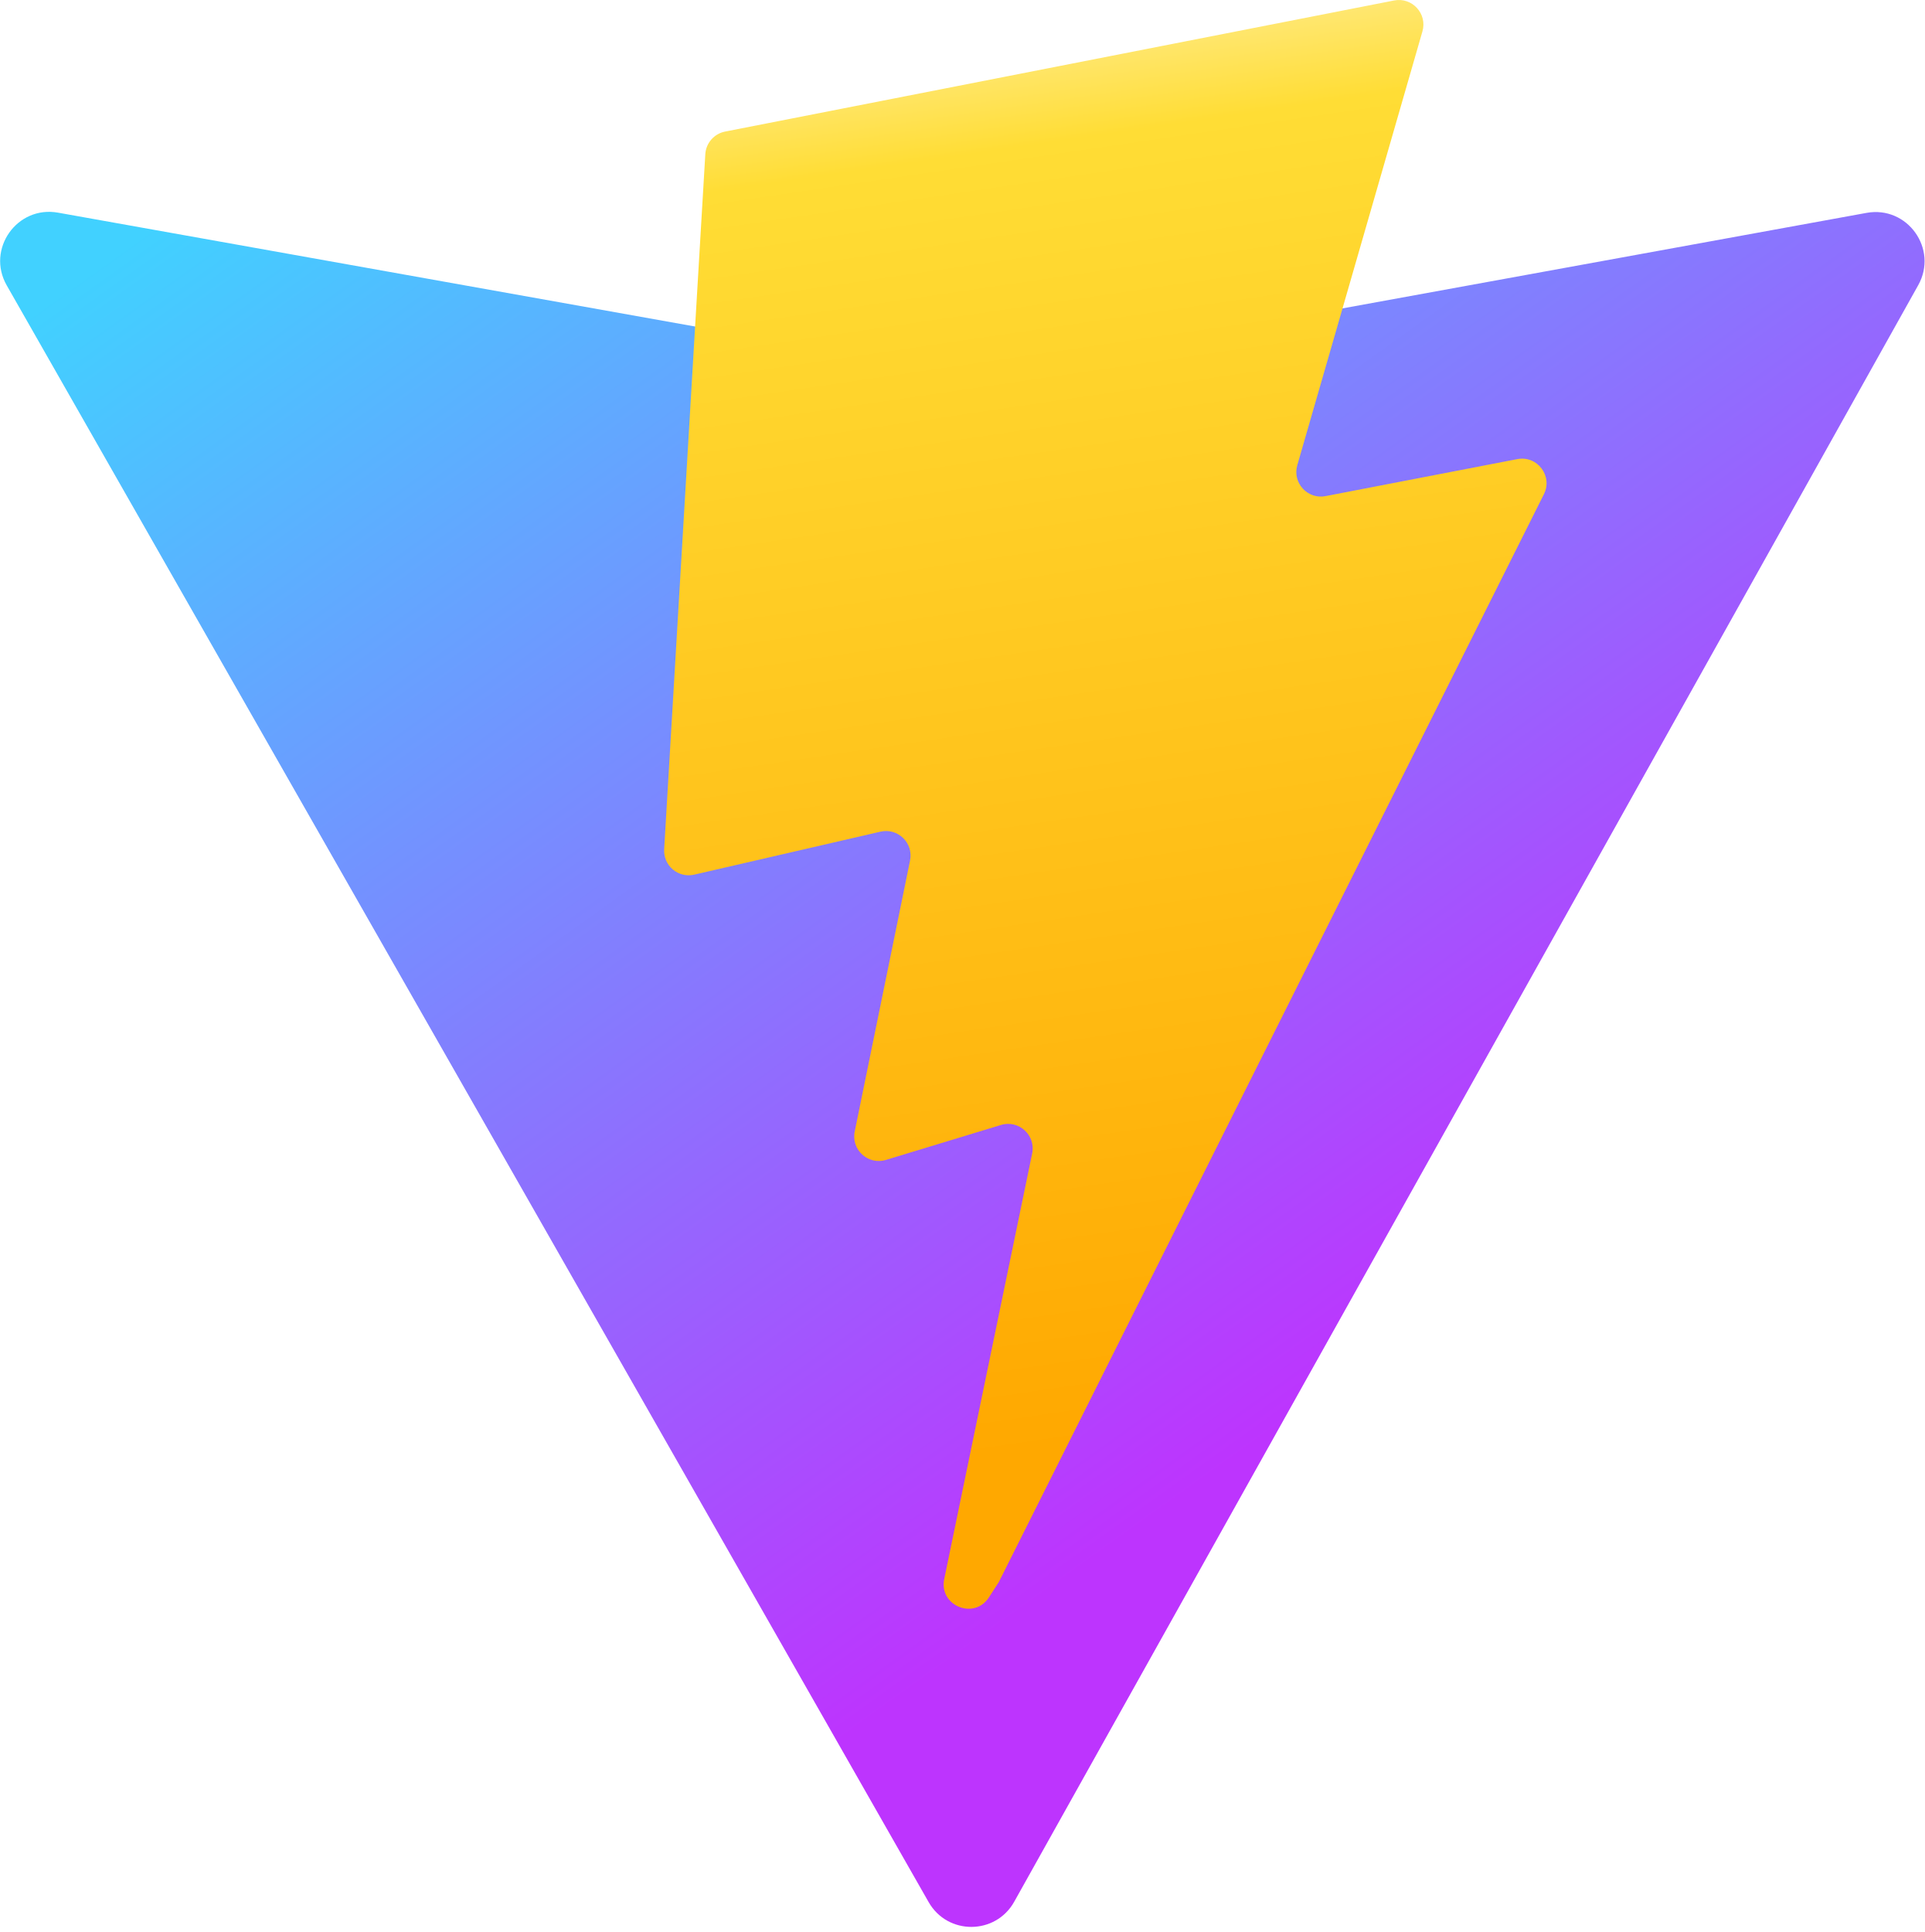
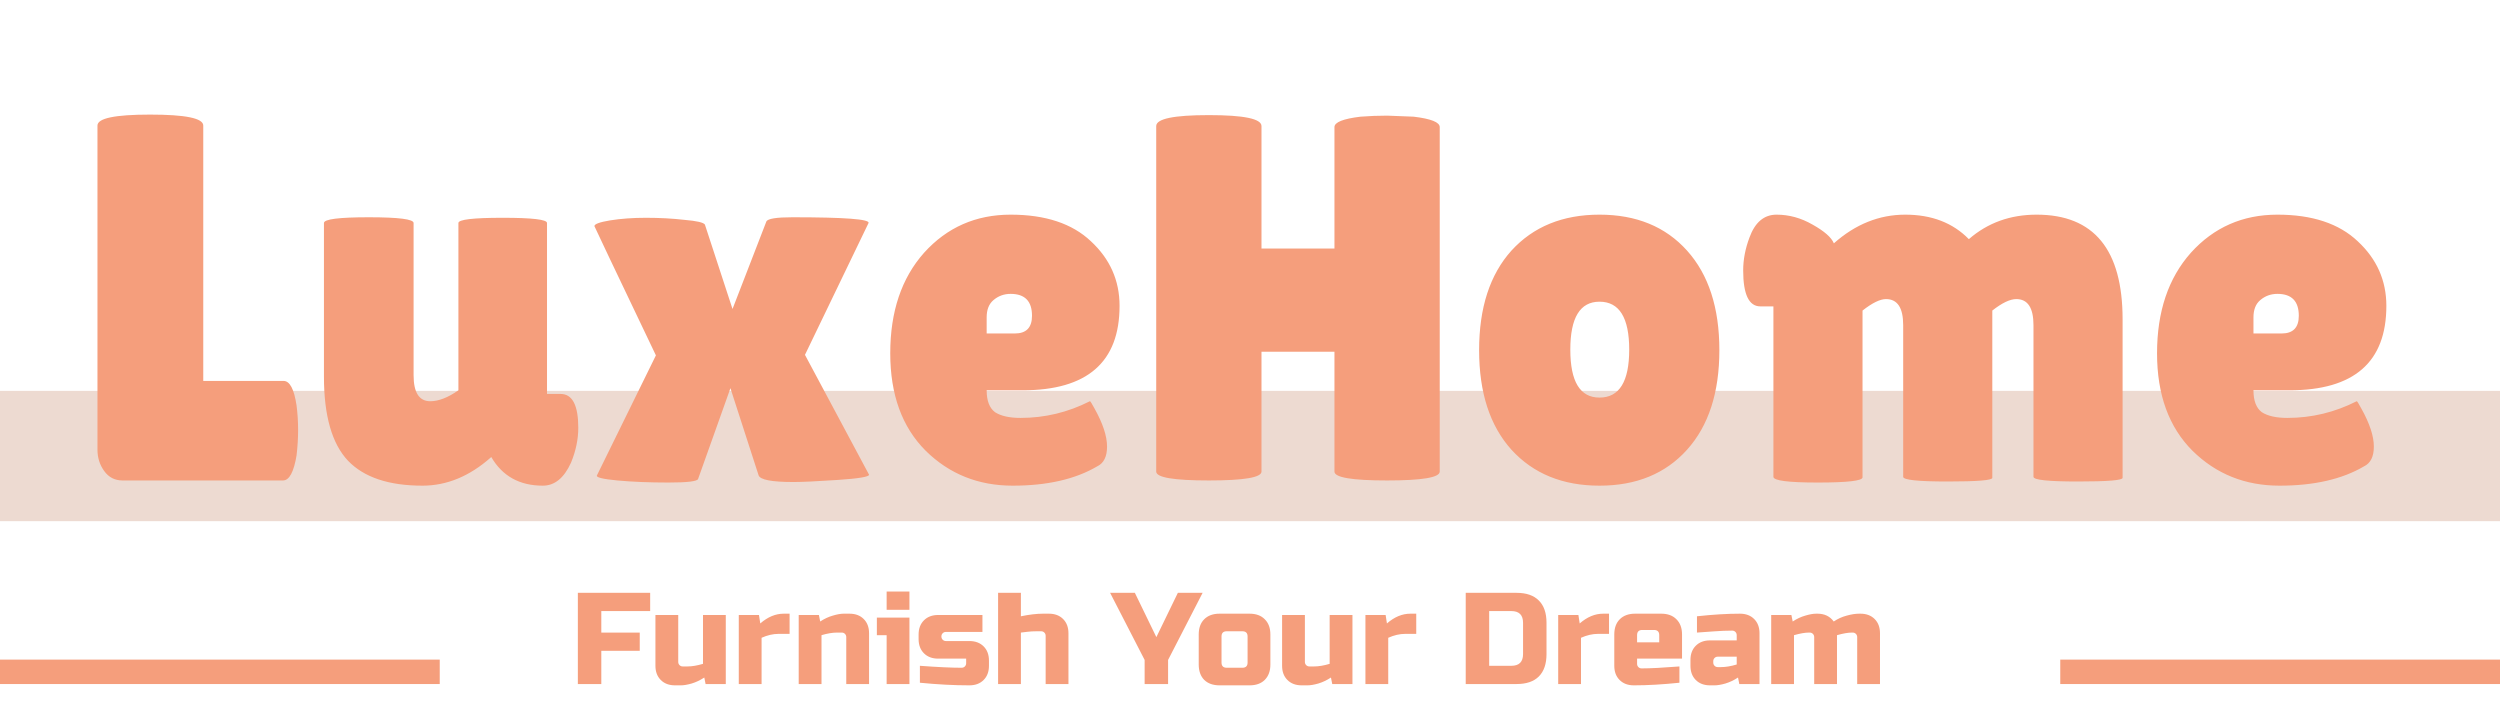
- <svg xmlns="http://www.w3.org/2000/svg" aria-hidden="true" role="img" class="iconify iconify--logos" width="31.88" height="32" preserveAspectRatio="xMidYMid meet" viewBox="0 0 256 257">
-   <defs>
-     <linearGradient id="IconifyId1813088fe1fbc01fb466" x1="-.828%" x2="57.636%" y1="7.652%" y2="78.411%">
-       <stop offset="0%" stop-color="#41D1FF" />
-       <stop offset="100%" stop-color="#BD34FE" />
-     </linearGradient>
-     <linearGradient id="IconifyId1813088fe1fbc01fb467" x1="43.376%" x2="50.316%" y1="2.242%" y2="89.03%">
-       <stop offset="0%" stop-color="#FFEA83" />
-       <stop offset="8.333%" stop-color="#FFDD35" />
-       <stop offset="100%" stop-color="#FFA800" />
-     </linearGradient>
-   </defs>
-   <path fill="url(#IconifyId1813088fe1fbc01fb466)" d="M255.153 37.938L134.897 252.976c-2.483 4.44-8.862 4.466-11.382.048L.875 37.958c-2.746-4.814 1.371-10.646 6.827-9.67l120.385 21.517a6.537 6.537 0 0 0 2.322-.004l117.867-21.483c5.438-.991 9.574 4.796 6.877 9.62Z" />
-   <path fill="url(#IconifyId1813088fe1fbc01fb467)" d="M185.432.063L96.44 17.501a3.268 3.268 0 0 0-2.634 3.014l-5.474 92.456a3.268 3.268 0 0 0 3.997 3.378l24.777-5.718c2.318-.535 4.413 1.507 3.936 3.838l-7.361 36.047c-.495 2.426 1.782 4.5 4.151 3.78l15.304-4.649c2.372-.72 4.652 1.36 4.15 3.788l-11.698 56.621c-.732 3.542 3.979 5.473 5.943 2.437l1.313-2.028l72.516-144.72c1.215-2.423-.88-5.186-3.54-4.672l-25.505 4.922c-2.396.462-4.435-1.77-3.759-4.114l16.646-57.705c.677-2.35-1.37-4.583-3.769-4.113Z" />
+ <svg xmlns="http://www.w3.org/2000/svg" width="307" height="88" viewBox="0 0 307 88" fill="none">
+   <rect y="48" width="307" height="16" fill="#EDDAD1" />
+   <path d="M11.968 55.224V15.416C11.968 14.52 14.123 14.072 18.432 14.072C22.784 14.072 24.96 14.52 24.96 15.416V46.776H34.816C35.584 46.776 36.117 47.779 36.416 49.784C36.544 50.765 36.608 51.768 36.608 52.792C36.608 53.816 36.544 54.861 36.416 55.928C36.075 57.976 35.52 59 34.752 59H15.04C14.101 59 13.355 58.616 12.8 57.848C12.245 57.08 11.968 56.205 11.968 55.224ZM39.781 27.384C39.781 26.915 41.615 26.68 45.285 26.68C48.954 26.68 50.789 26.915 50.789 27.384V46.072C50.789 48.205 51.471 49.272 52.837 49.272C53.861 49.272 55.013 48.824 56.293 47.928V27.384C56.293 26.957 58.106 26.744 61.733 26.744C65.359 26.744 67.173 26.957 67.173 27.384V48.376H68.837C70.287 48.376 71.013 49.763 71.013 52.536C71.013 53.944 70.714 55.373 70.117 56.824C69.263 58.701 68.111 59.64 66.661 59.64C63.802 59.64 61.69 58.467 60.325 56.12L60.261 56.184C57.658 58.488 54.863 59.64 51.877 59.64C47.738 59.64 44.687 58.616 42.725 56.568C40.762 54.477 39.781 51.043 39.781 46.264V27.384ZM94.113 27.192C94.284 26.851 95.35 26.68 97.313 26.68C103.713 26.68 106.828 26.915 106.657 27.384L98.849 43.576C104.097 53.389 106.721 58.296 106.721 58.296C106.721 58.552 105.441 58.765 102.881 58.936C100.321 59.107 98.508 59.192 97.441 59.192C94.753 59.192 93.324 58.915 93.153 58.36L89.697 47.672L85.729 58.808C85.644 59.107 84.428 59.256 82.081 59.256C79.734 59.256 77.644 59.171 75.809 59C73.975 58.829 73.142 58.616 73.313 58.36L80.545 43.64C75.51 33.101 72.993 27.811 72.993 27.768C72.993 27.512 73.633 27.277 74.913 27.064C76.236 26.851 77.708 26.744 79.329 26.744C80.993 26.744 82.572 26.829 84.065 27C85.558 27.128 86.391 27.32 86.561 27.576L89.953 37.944L94.113 27.192ZM134.73 57.272C132.042 58.851 128.586 59.64 124.362 59.64C120.138 59.64 116.576 58.211 113.674 55.352C110.773 52.451 109.322 48.461 109.322 43.384C109.322 38.264 110.709 34.147 113.482 31.032C116.298 27.917 119.84 26.36 124.106 26.36C128.373 26.36 131.658 27.448 133.962 29.624C136.309 31.8 137.482 34.445 137.482 37.56C137.482 44.472 133.514 47.928 125.578 47.928H121.162C121.162 49.208 121.504 50.104 122.186 50.616C122.912 51.085 123.957 51.32 125.322 51.32C128.309 51.32 131.146 50.637 133.834 49.272C133.877 49.229 134.069 49.528 134.41 50.168C135.434 52.003 135.946 53.56 135.946 54.84C135.946 56.077 135.541 56.888 134.73 57.272ZM126.73 38.776C126.73 36.984 125.856 36.088 124.106 36.088C123.296 36.088 122.592 36.344 121.994 36.856C121.44 37.325 121.162 38.029 121.162 38.968V40.952H124.618C126.026 40.952 126.73 40.227 126.73 38.776ZM176.799 57.912C176.799 58.637 174.645 59 170.335 59C166.026 59 163.871 58.637 163.871 57.912V43.192H154.911V57.912C154.911 58.637 152.757 59 148.447 59C144.138 59 141.983 58.637 141.983 57.912V15.48C141.983 14.584 144.138 14.136 148.447 14.136C152.757 14.136 154.911 14.584 154.911 15.48V30.52H163.871V15.608C163.871 15.011 164.938 14.584 167.071 14.328C168.181 14.243 169.269 14.2 170.335 14.2L173.599 14.328C175.733 14.584 176.799 15.011 176.799 15.608V57.912ZM185.603 55.224C182.957 52.28 181.635 48.205 181.635 43C181.635 37.795 182.957 33.72 185.603 30.776C188.291 27.832 191.896 26.36 196.419 26.36C200.941 26.36 204.525 27.832 207.171 30.776C209.816 33.72 211.139 37.795 211.139 43C211.139 48.205 209.816 52.28 207.171 55.224C204.525 58.168 200.941 59.64 196.419 59.64C191.896 59.64 188.291 58.168 185.603 55.224ZM196.419 37.048C194.029 37.048 192.835 39.011 192.835 42.936C192.835 46.861 194.029 48.824 196.419 48.824C198.851 48.824 200.067 46.861 200.067 42.936C200.067 39.011 198.851 37.048 196.419 37.048ZM244.655 58.68C244.655 58.979 242.821 59.128 239.151 59.128C235.525 59.128 233.711 58.936 233.711 58.552V39.928C233.711 37.795 233.007 36.728 231.599 36.728C230.874 36.728 229.914 37.197 228.719 38.136V58.616C228.719 59.043 226.885 59.256 223.215 59.256C219.589 59.256 217.775 59.021 217.775 58.552V37.624H216.175C214.767 37.624 214.063 36.152 214.063 33.208C214.063 31.885 214.319 30.541 214.831 29.176C215.514 27.299 216.623 26.36 218.159 26.36C219.695 26.36 221.167 26.765 222.575 27.576C224.026 28.387 224.901 29.155 225.199 29.88C227.845 27.533 230.767 26.36 233.967 26.36C237.21 26.36 239.813 27.363 241.775 29.368C244.079 27.363 246.853 26.36 250.095 26.36C257.135 26.36 260.655 30.648 260.655 39.224V58.68C260.655 58.979 258.821 59.128 255.151 59.128C251.525 59.128 249.711 58.936 249.711 58.552V39.928C249.711 37.795 249.007 36.728 247.599 36.728C246.831 36.728 245.85 37.197 244.655 38.136V58.68ZM290.293 57.272C287.605 58.851 284.149 59.64 279.925 59.64C275.701 59.64 272.138 58.211 269.237 55.352C266.335 52.451 264.885 48.461 264.885 43.384C264.885 38.264 266.271 34.147 269.045 31.032C271.861 27.917 275.402 26.36 279.669 26.36C283.935 26.36 287.221 27.448 289.525 29.624C291.871 31.8 293.045 34.445 293.045 37.56C293.045 44.472 289.077 47.928 281.141 47.928H276.725C276.725 49.208 277.066 50.104 277.749 50.616C278.474 51.085 279.519 51.32 280.885 51.32C283.871 51.32 286.709 50.637 289.397 49.272C289.439 49.229 289.631 49.528 289.973 50.168C290.997 52.003 291.509 53.56 291.509 54.84C291.509 56.077 291.103 56.888 290.293 57.272ZM282.293 38.776C282.293 36.984 281.418 36.088 279.669 36.088C278.858 36.088 278.154 36.344 277.557 36.856C277.002 37.325 276.725 38.029 276.725 38.968V40.952H280.181C281.589 40.952 282.293 40.227 282.293 38.776Z" fill="#F59E7C" />
+   <line y1="82.5" x2="54" y2="82.5" stroke="#F59E7C" stroke-width="3" />
+   <line x1="253" y1="82.5" x2="307" y2="82.5" stroke="#F59E7C" stroke-width="3" />
+   <path d="M73.84 84H70.96V72.8H79.84V75.04H73.84V77.68H78.56V79.92H73.84V84ZM84.407 81.84C84.973 81.84 85.613 81.733 86.328 81.52V75.52H89.127V84H86.647L86.487 83.2C85.986 83.531 85.469 83.776 84.936 83.936C84.413 84.085 83.97 84.16 83.608 84.16H82.888C82.162 84.16 81.581 83.941 81.144 83.504C80.706 83.067 80.487 82.485 80.487 81.76V75.52H83.287V81.28C83.287 81.44 83.341 81.573 83.448 81.68C83.554 81.787 83.688 81.84 83.847 81.84H84.407ZM95.602 77.84C94.93 77.84 94.237 78 93.522 78.32V84H90.722V75.52H93.202L93.362 76.56C94.279 75.76 95.239 75.36 96.242 75.36H96.962V77.84H95.602ZM102.801 77.68C102.236 77.68 101.596 77.787 100.881 78V84H98.081V75.52H100.561L100.721 76.32C101.223 75.989 101.735 75.749 102.257 75.6C102.791 75.44 103.239 75.36 103.601 75.36H104.321C105.047 75.36 105.628 75.579 106.065 76.016C106.503 76.453 106.721 77.035 106.721 77.76V84H103.921V78.24C103.921 78.08 103.868 77.947 103.761 77.84C103.655 77.733 103.521 77.68 103.361 77.68H102.801ZM111.679 75.84V84H108.879V78H107.679V75.84H111.679ZM108.879 72.64H111.679V74.88H108.879V72.64ZM112.964 81.76C115.13 81.92 116.836 82 118.084 82C118.244 82 118.378 81.947 118.484 81.84C118.591 81.733 118.644 81.6 118.644 81.44V80.88H115.204C114.479 80.88 113.898 80.661 113.46 80.224C113.023 79.787 112.804 79.205 112.804 78.48V77.92C112.804 77.195 113.023 76.613 113.46 76.176C113.898 75.739 114.479 75.52 115.204 75.52H120.644V77.6H116.164C116.004 77.6 115.871 77.653 115.764 77.76C115.658 77.867 115.604 78 115.604 78.16C115.604 78.32 115.658 78.453 115.764 78.56C115.871 78.667 116.004 78.72 116.164 78.72H119.044C119.77 78.72 120.351 78.939 120.788 79.376C121.226 79.813 121.444 80.395 121.444 81.12V81.76C121.444 82.485 121.226 83.067 120.788 83.504C120.351 83.941 119.77 84.16 119.044 84.16C117.156 84.16 115.13 84.053 112.964 83.84V81.76ZM125.366 75.68C126.4 75.467 127.307 75.36 128.086 75.36H128.806C129.531 75.36 130.112 75.579 130.55 76.016C130.987 76.453 131.206 77.035 131.206 77.76V84H128.406V78.08C128.406 77.92 128.352 77.787 128.246 77.68C128.139 77.573 128.006 77.52 127.846 77.52H127.286C126.88 77.52 126.507 77.541 126.166 77.584C125.835 77.627 125.568 77.659 125.366 77.68V84H122.566V72.8H125.366V75.68ZM136.321 72.8H139.361L142.001 78.24L144.641 72.8H147.681L143.441 81.04V84H140.561V81.04L136.321 72.8ZM156.003 81.6C156.003 82.4 155.773 83.029 155.315 83.488C154.867 83.936 154.242 84.16 153.443 84.16H149.763C148.963 84.16 148.333 83.936 147.875 83.488C147.427 83.029 147.203 82.4 147.203 81.6V77.92C147.203 77.12 147.427 76.496 147.875 76.048C148.333 75.589 148.963 75.36 149.763 75.36H153.443C154.242 75.36 154.867 75.589 155.315 76.048C155.773 76.496 156.003 77.12 156.003 77.92V81.6ZM153.203 78.16C153.203 77.733 152.989 77.52 152.563 77.52H150.643C150.216 77.52 150.003 77.733 150.003 78.16V81.36C150.003 81.787 150.216 82 150.643 82H152.563C152.989 82 153.203 81.787 153.203 81.36V78.16ZM161.361 81.84C161.926 81.84 162.566 81.733 163.281 81.52V75.52H166.081V84H163.601L163.441 83.2C162.939 83.531 162.422 83.776 161.889 83.936C161.366 84.085 160.923 84.16 160.561 84.16H159.841C159.115 84.16 158.534 83.941 158.097 83.504C157.659 83.067 157.441 82.485 157.441 81.76V75.52H160.241V81.28C160.241 81.44 160.294 81.573 160.401 81.68C160.507 81.787 160.641 81.84 160.801 81.84H161.361ZM172.555 77.84C171.883 77.84 171.19 78 170.475 78.32V84H167.675V75.52H170.155L170.315 76.56C171.232 75.76 172.192 75.36 173.195 75.36H173.915V77.84H172.555ZM186.231 72.8C187.437 72.8 188.349 73.115 188.967 73.744C189.597 74.363 189.911 75.275 189.911 76.48V80.32C189.911 81.525 189.597 82.443 188.967 83.072C188.349 83.691 187.437 84 186.231 84H179.991V72.8H186.231ZM187.031 76.48C187.031 75.52 186.551 75.04 185.591 75.04H182.871V81.76H185.591C186.551 81.76 187.031 81.28 187.031 80.32V76.48ZM196.227 77.84C195.555 77.84 194.862 78 194.147 78.32V84H191.347V75.52H193.827L193.987 76.56C194.904 75.76 195.864 75.36 196.867 75.36H197.587V77.84H196.227ZM201.674 77.36C201.247 77.36 201.034 77.573 201.034 78V78.88H203.754V78C203.754 77.573 203.54 77.36 203.114 77.36H201.674ZM206.234 83.84C204.175 84.053 202.308 84.16 200.634 84.16C199.908 84.16 199.327 83.941 198.89 83.504C198.452 83.067 198.234 82.485 198.234 81.76V77.92C198.234 77.12 198.458 76.496 198.906 76.048C199.364 75.589 199.994 75.36 200.794 75.36H203.994C204.794 75.36 205.418 75.589 205.866 76.048C206.324 76.496 206.554 77.12 206.554 77.92V80.88H201.034V81.52C201.034 81.68 201.087 81.813 201.194 81.92C201.3 82.027 201.434 82.08 201.594 82.08C202.65 82.08 204.196 82 206.234 81.84V83.84ZM211.348 81.92C211.913 81.92 212.553 81.813 213.268 81.6V80.64H210.948C210.788 80.64 210.654 80.693 210.548 80.8C210.441 80.907 210.388 81.04 210.388 81.2V81.36C210.388 81.52 210.441 81.653 210.548 81.76C210.654 81.867 210.788 81.92 210.948 81.92H211.348ZM208.388 75.68C210.34 75.467 212.1 75.36 213.668 75.36C214.393 75.36 214.974 75.579 215.411 76.016C215.849 76.453 216.068 77.035 216.068 77.76V84H213.588L213.428 83.2C212.926 83.531 212.409 83.776 211.876 83.936C211.353 84.085 210.91 84.16 210.548 84.16H209.988C209.262 84.16 208.681 83.941 208.243 83.504C207.806 83.067 207.588 82.485 207.588 81.76V81.04C207.588 80.315 207.806 79.733 208.243 79.296C208.681 78.859 209.262 78.64 209.988 78.64H213.268V78C213.268 77.84 213.214 77.707 213.108 77.6C213.001 77.493 212.868 77.44 212.708 77.44C212.014 77.44 211.246 77.472 210.404 77.536C209.572 77.6 208.9 77.648 208.388 77.68V75.68ZM223.183 75.36C224.047 75.36 224.714 75.68 225.183 76.32C225.674 75.989 226.202 75.749 226.767 75.6C227.343 75.44 227.855 75.36 228.303 75.36H228.463C229.188 75.36 229.77 75.579 230.207 76.016C230.644 76.453 230.863 77.035 230.863 77.76V84H228.063V78.24C228.063 78.08 228.01 77.947 227.903 77.84C227.796 77.733 227.663 77.68 227.503 77.68H227.423C226.943 77.68 226.33 77.787 225.583 78V84H222.783V78.24C222.783 78.08 222.73 77.947 222.623 77.84C222.516 77.733 222.383 77.68 222.223 77.68H222.143C221.663 77.68 221.05 77.787 220.303 78V84H217.503V75.52H219.983L220.143 76.32C220.644 75.989 221.156 75.749 221.679 75.6C222.212 75.44 222.66 75.36 223.023 75.36H223.183Z" fill="#F59E7C" />
</svg>
